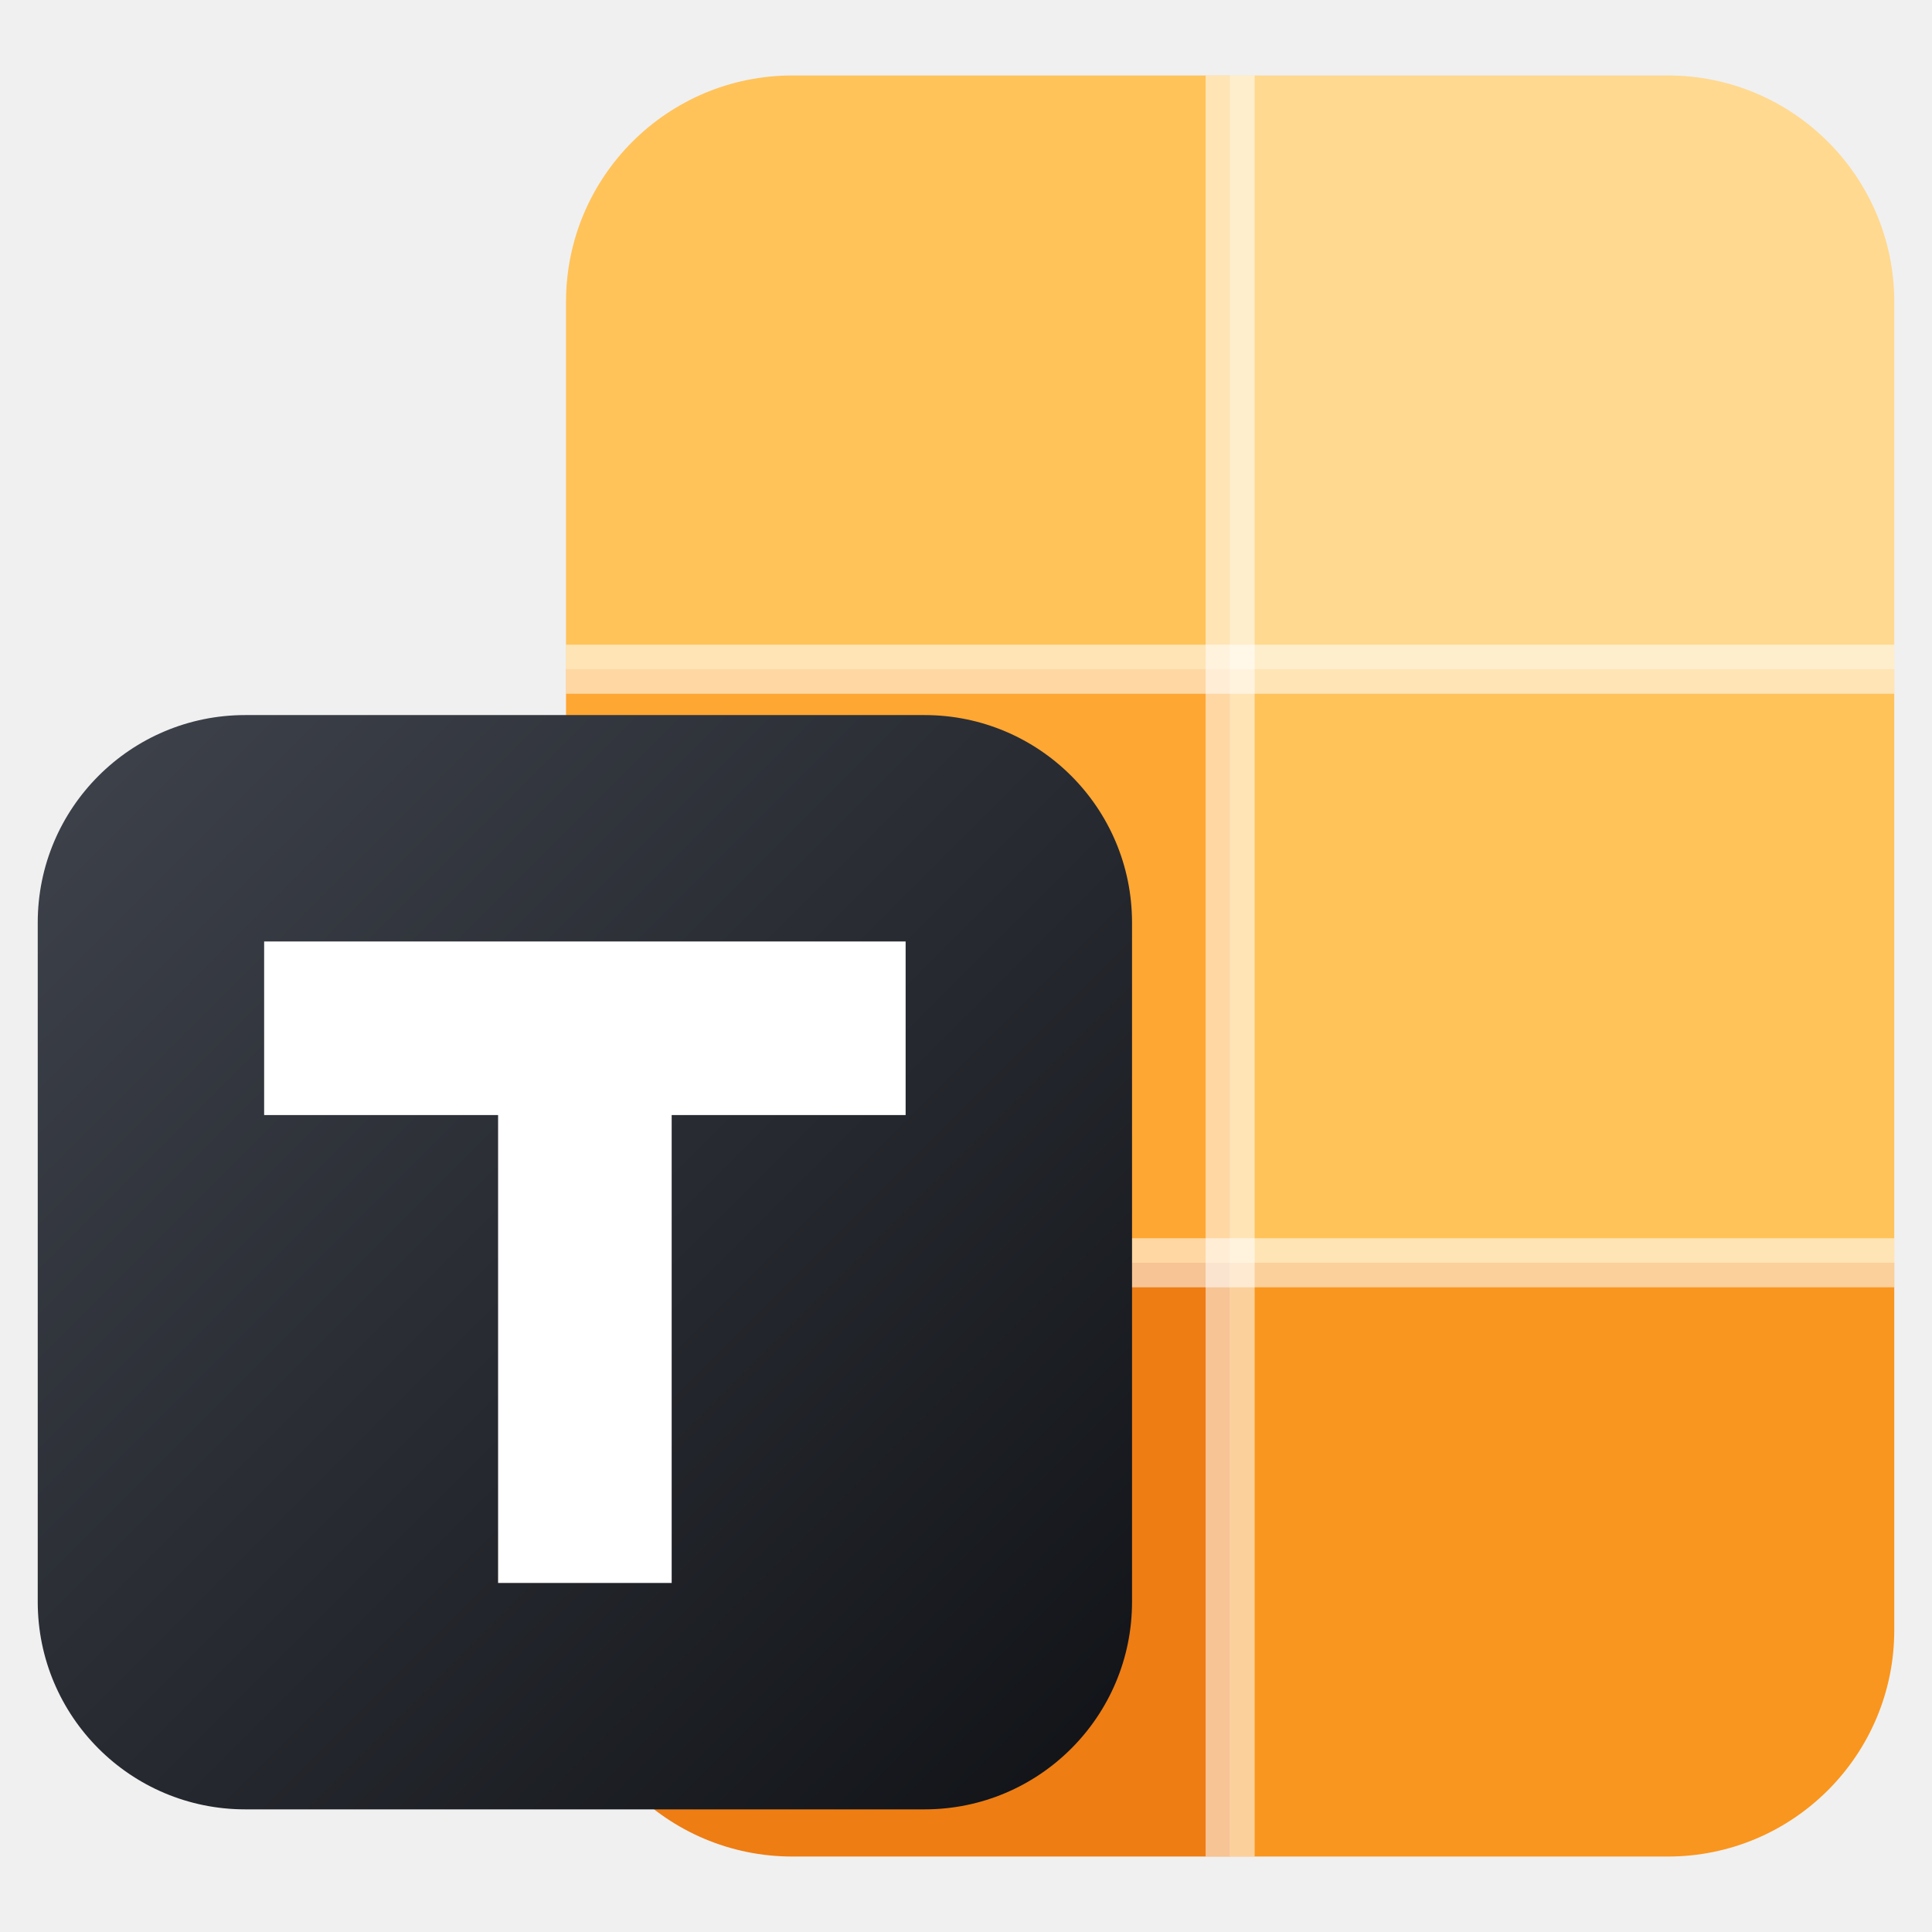
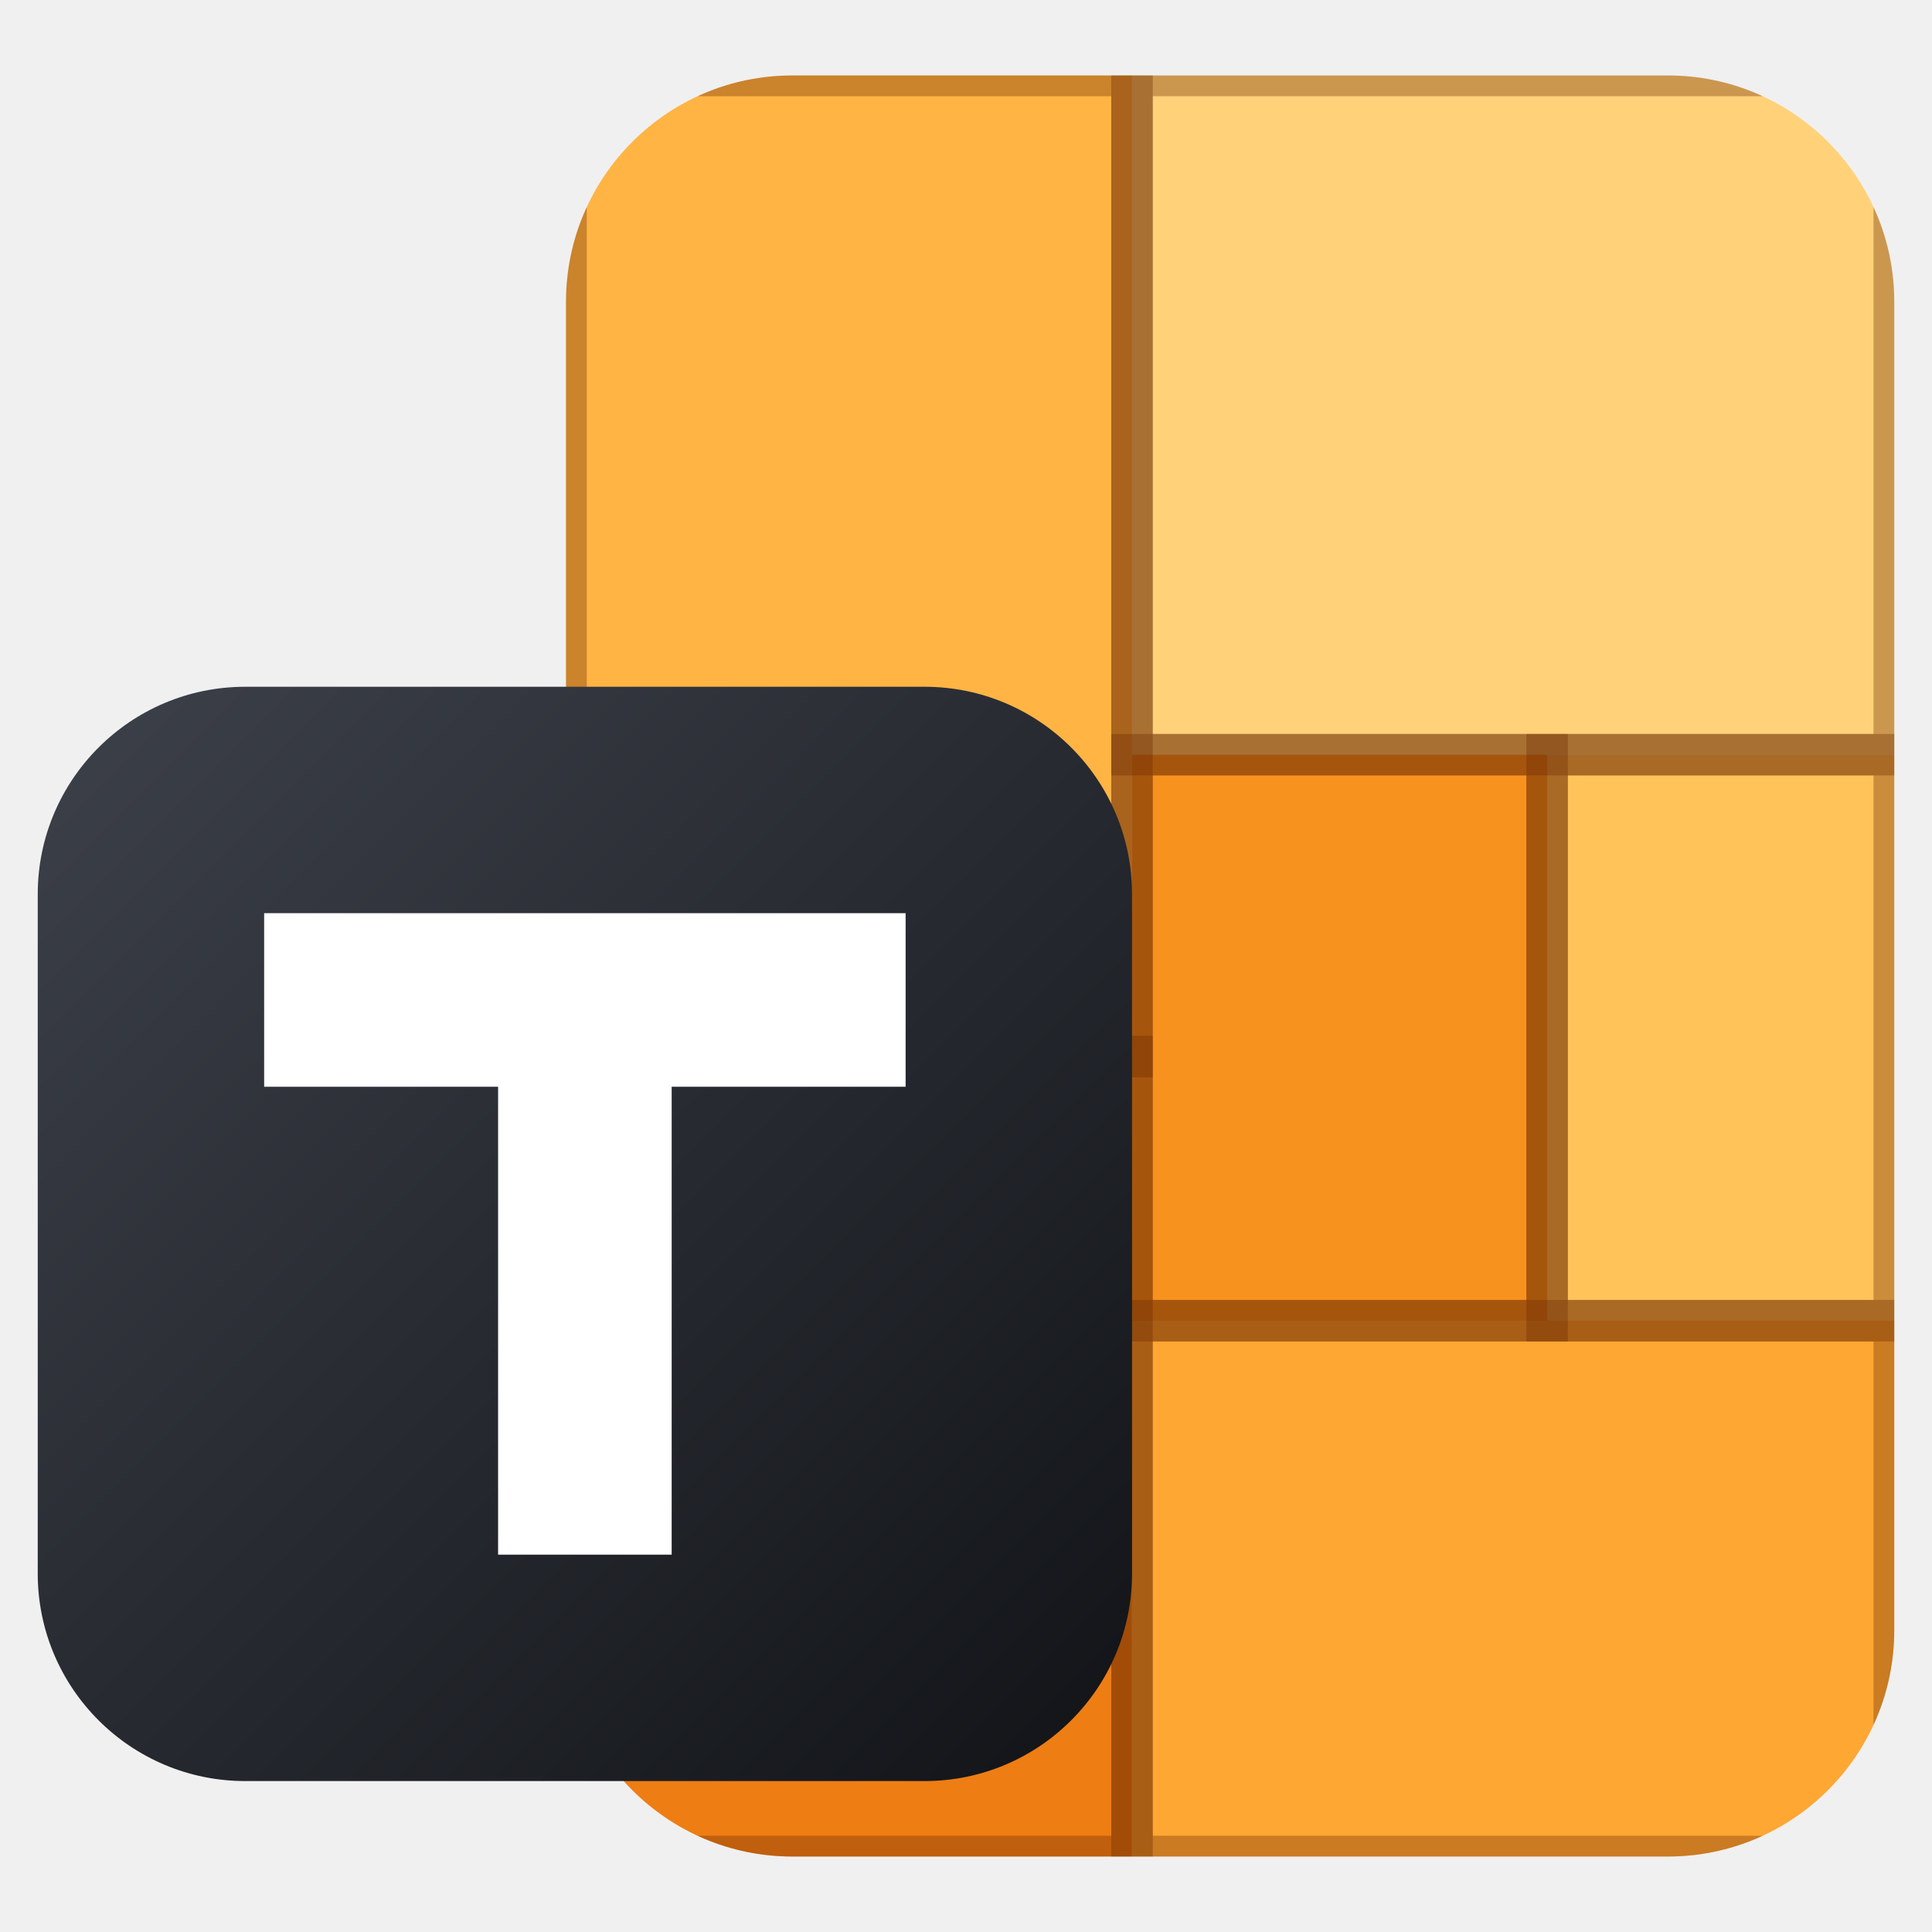
<svg xmlns="http://www.w3.org/2000/svg" viewBox="0 0 1024 1024">
  <defs>
+     <linearGradient id="front" x1="0" y1="0" x2="1" y2="1">
+       <stop offset="0" stop-color="#3d414a" />
+       <stop offset="1" stop-color="#111317" />
+     </linearGradient>
    <clipPath id="board">
      <rect x="300" y="40" width="704" height="944" rx="120" />
    </clipPath>
-     <linearGradient id="front" x1="0" y1="0" x2="1" y2="1">
-       <stop offset="0" stop-color="#3f434c" />
-       <stop offset="1" stop-color="#101216" />
-     </linearGradient>
  </defs>
-   <g clip-path="url(#board)">
-     <rect x="300" y="40.0" width="352" height="314.7" fill="#ffc35a" />
-     <rect x="652" y="40.0" width="352" height="314.7" fill="#ffd98f" />
-     <rect x="300" y="354.7" width="352" height="314.7" fill="#ffa733" />
-     <rect x="652" y="354.7" width="352" height="314.7" fill="#ffc35a" />
-     <rect x="300" y="669.3" width="352" height="314.7" fill="#ee7d14" />
-     <rect x="652" y="669.3" width="352" height="314.7" fill="#f9961f" />
-     <g stroke="#fff" stroke-opacity="0.55" stroke-width="26">
-       <line x1="652" y1="40" x2="652" y2="984" />
-       <line x1="300" y1="354.7" x2="1004" y2="354.7" />
-       <line x1="300" y1="669.3" x2="1004" y2="669.3" />
+   <g>
+     <g clip-path="url(#board)">
+       <rect x="300" y="40" width="300" height="520" fill="#ffb444" />
+       <rect x="600" y="40" width="404" height="360" fill="#ffd27a" />
+       <rect x="600" y="400" width="220" height="300" fill="#f7921f" />
+       <rect x="820" y="400" width="184" height="300" fill="#ffc35a" />
+       <rect x="300" y="560" width="300" height="424" fill="#ee7d14" />
+       <rect x="600" y="700" width="404" height="284" fill="#ffa733" />
+       <g fill="none" stroke="#6b2a00" stroke-opacity="0.35" stroke-width="22">
+         <rect x="300" y="40" width="300" height="520" />
+         <rect x="600" y="40" width="404" height="360" />
+         <rect x="600" y="400" width="220" height="300" />
+         <rect x="820" y="400" width="184" height="300" />
+         <rect x="300" y="560" width="300" height="424" />
+         <rect x="600" y="700" width="404" height="284" />
+       </g>
    </g>
  </g>
-   <rect x="20" y="379" width="580" height="580" rx="110" fill="url(#front)" />
-   <path d="M140 499 H480 V591 H356 V839 H264 V591 H140 Z" fill="#ffffff" />
+   <g>
+     <rect x="20" y="364" width="580" height="580" rx="110" fill="url(#front)" />
+   </g>
+   <path d="M140 484 H480 V576 H356 V824 H264 V576 H140 Z" fill="#ffffff" />
</svg>
